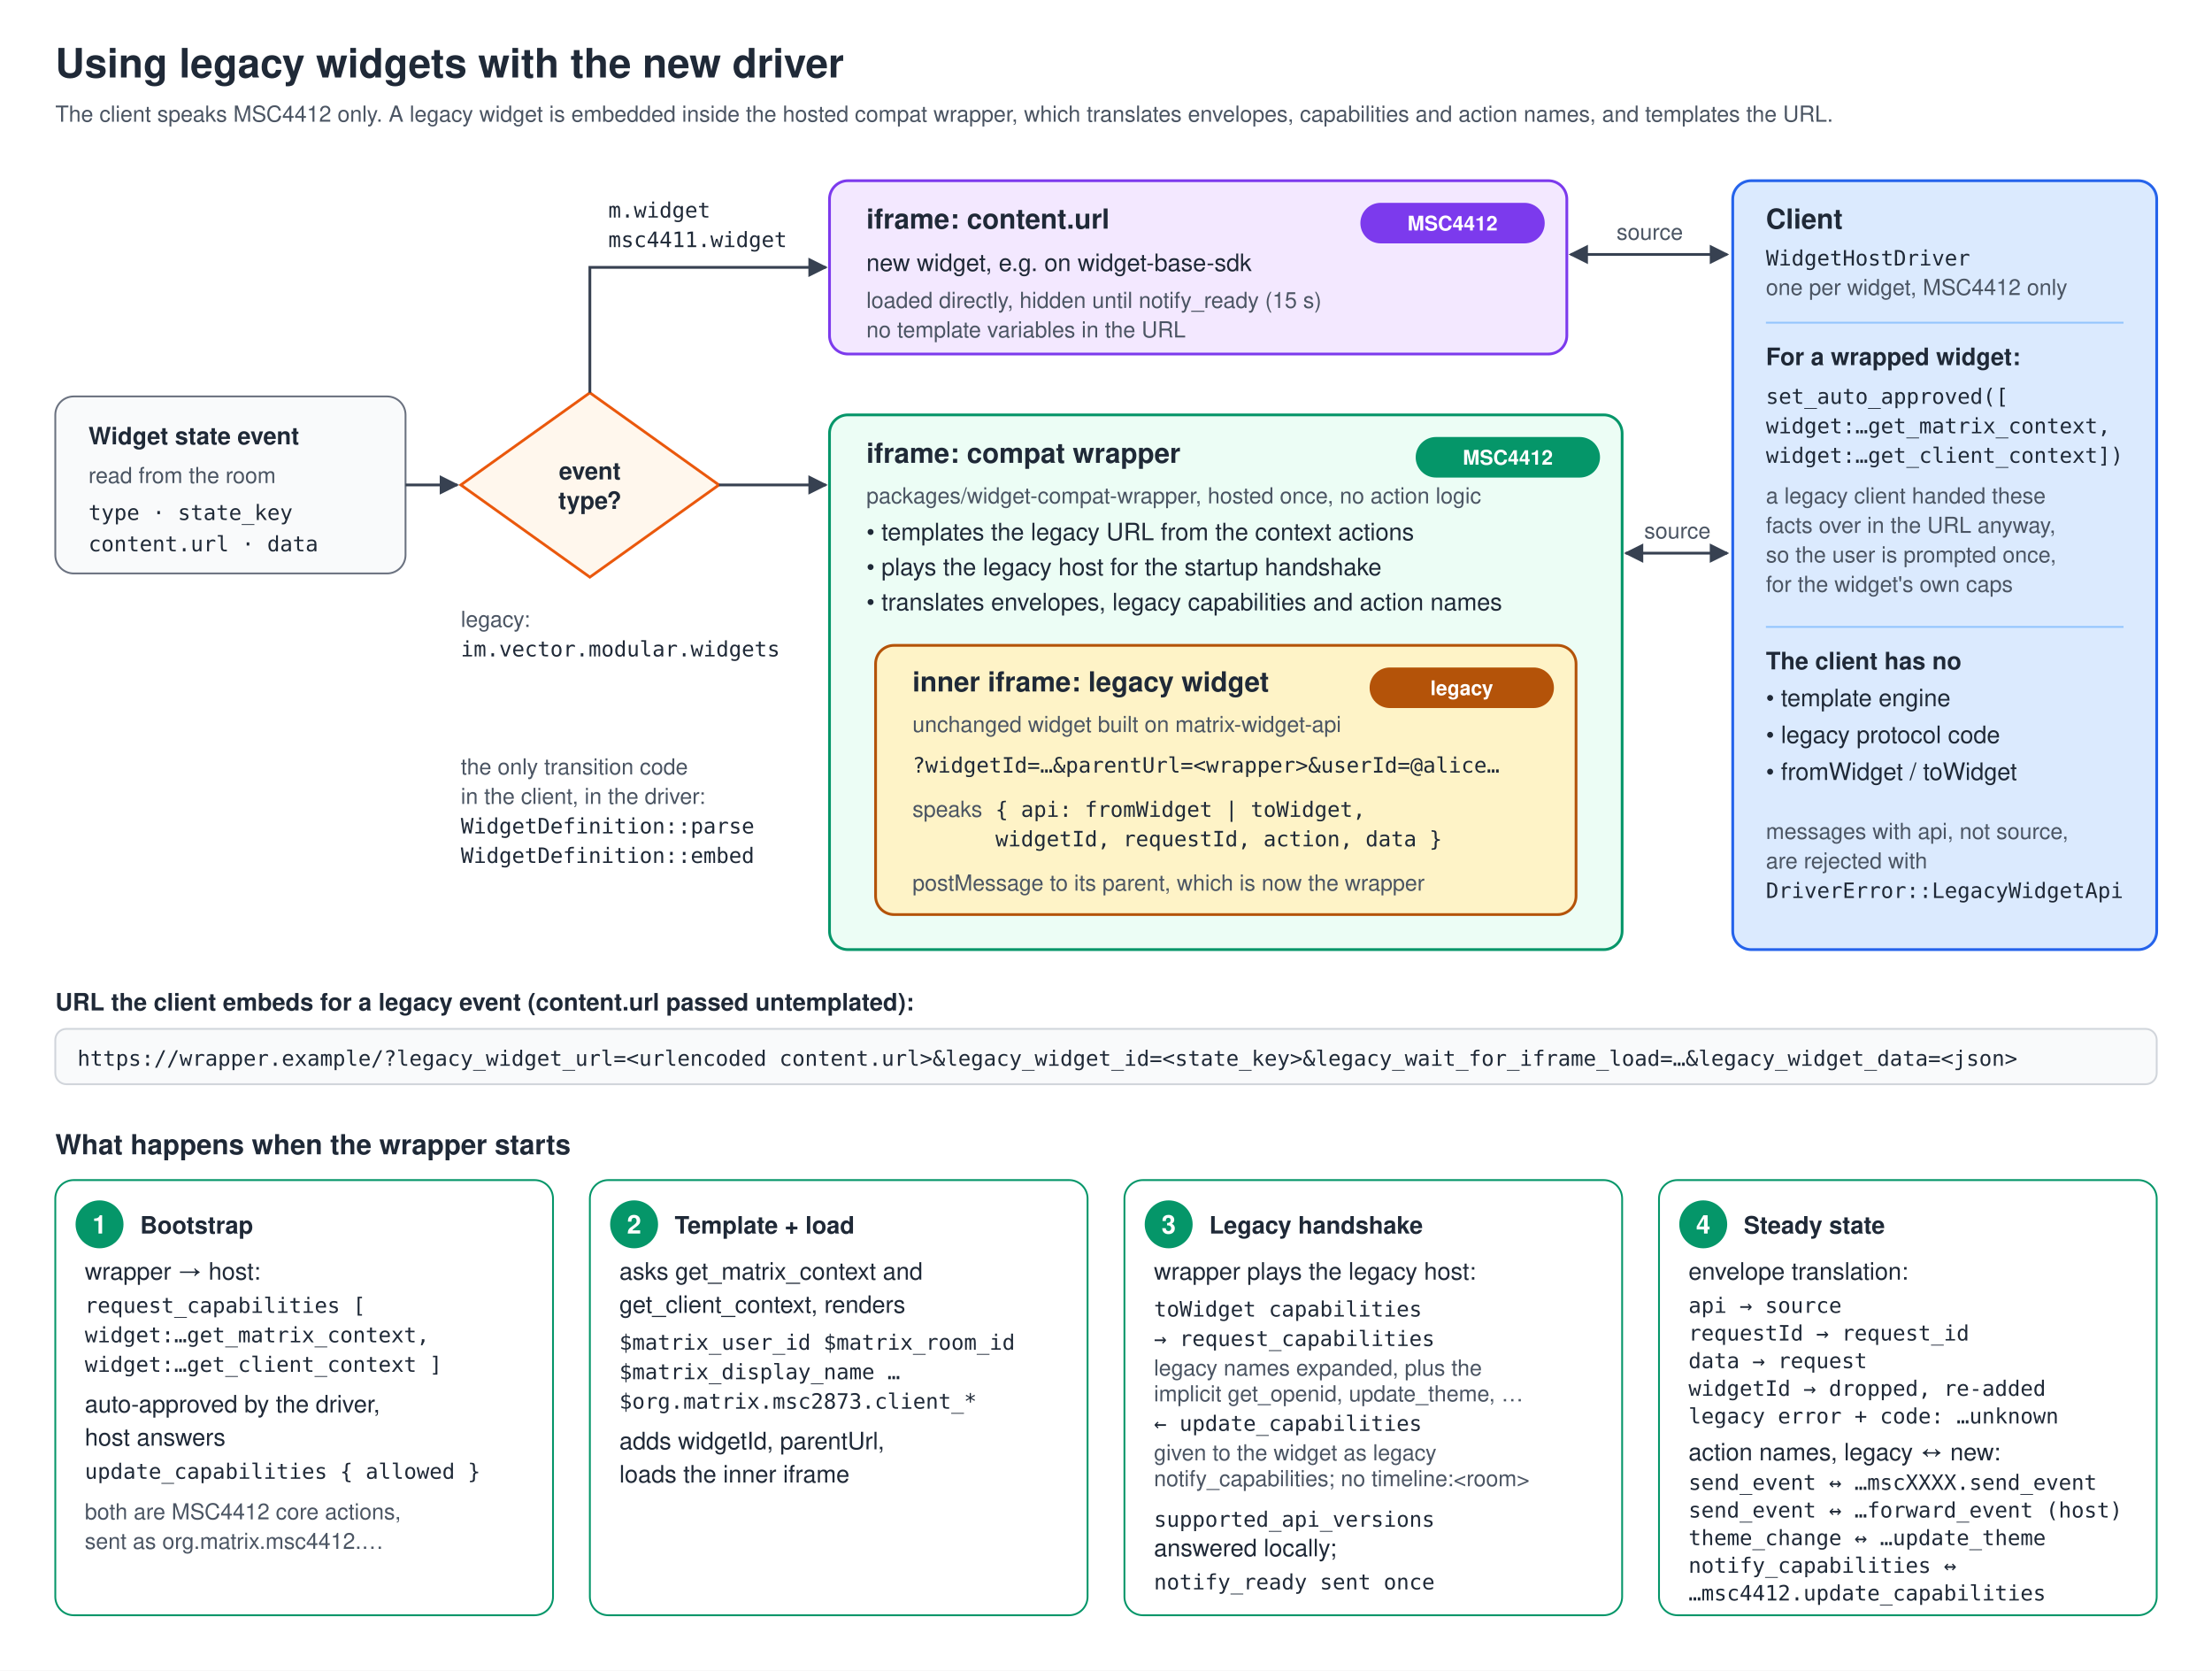
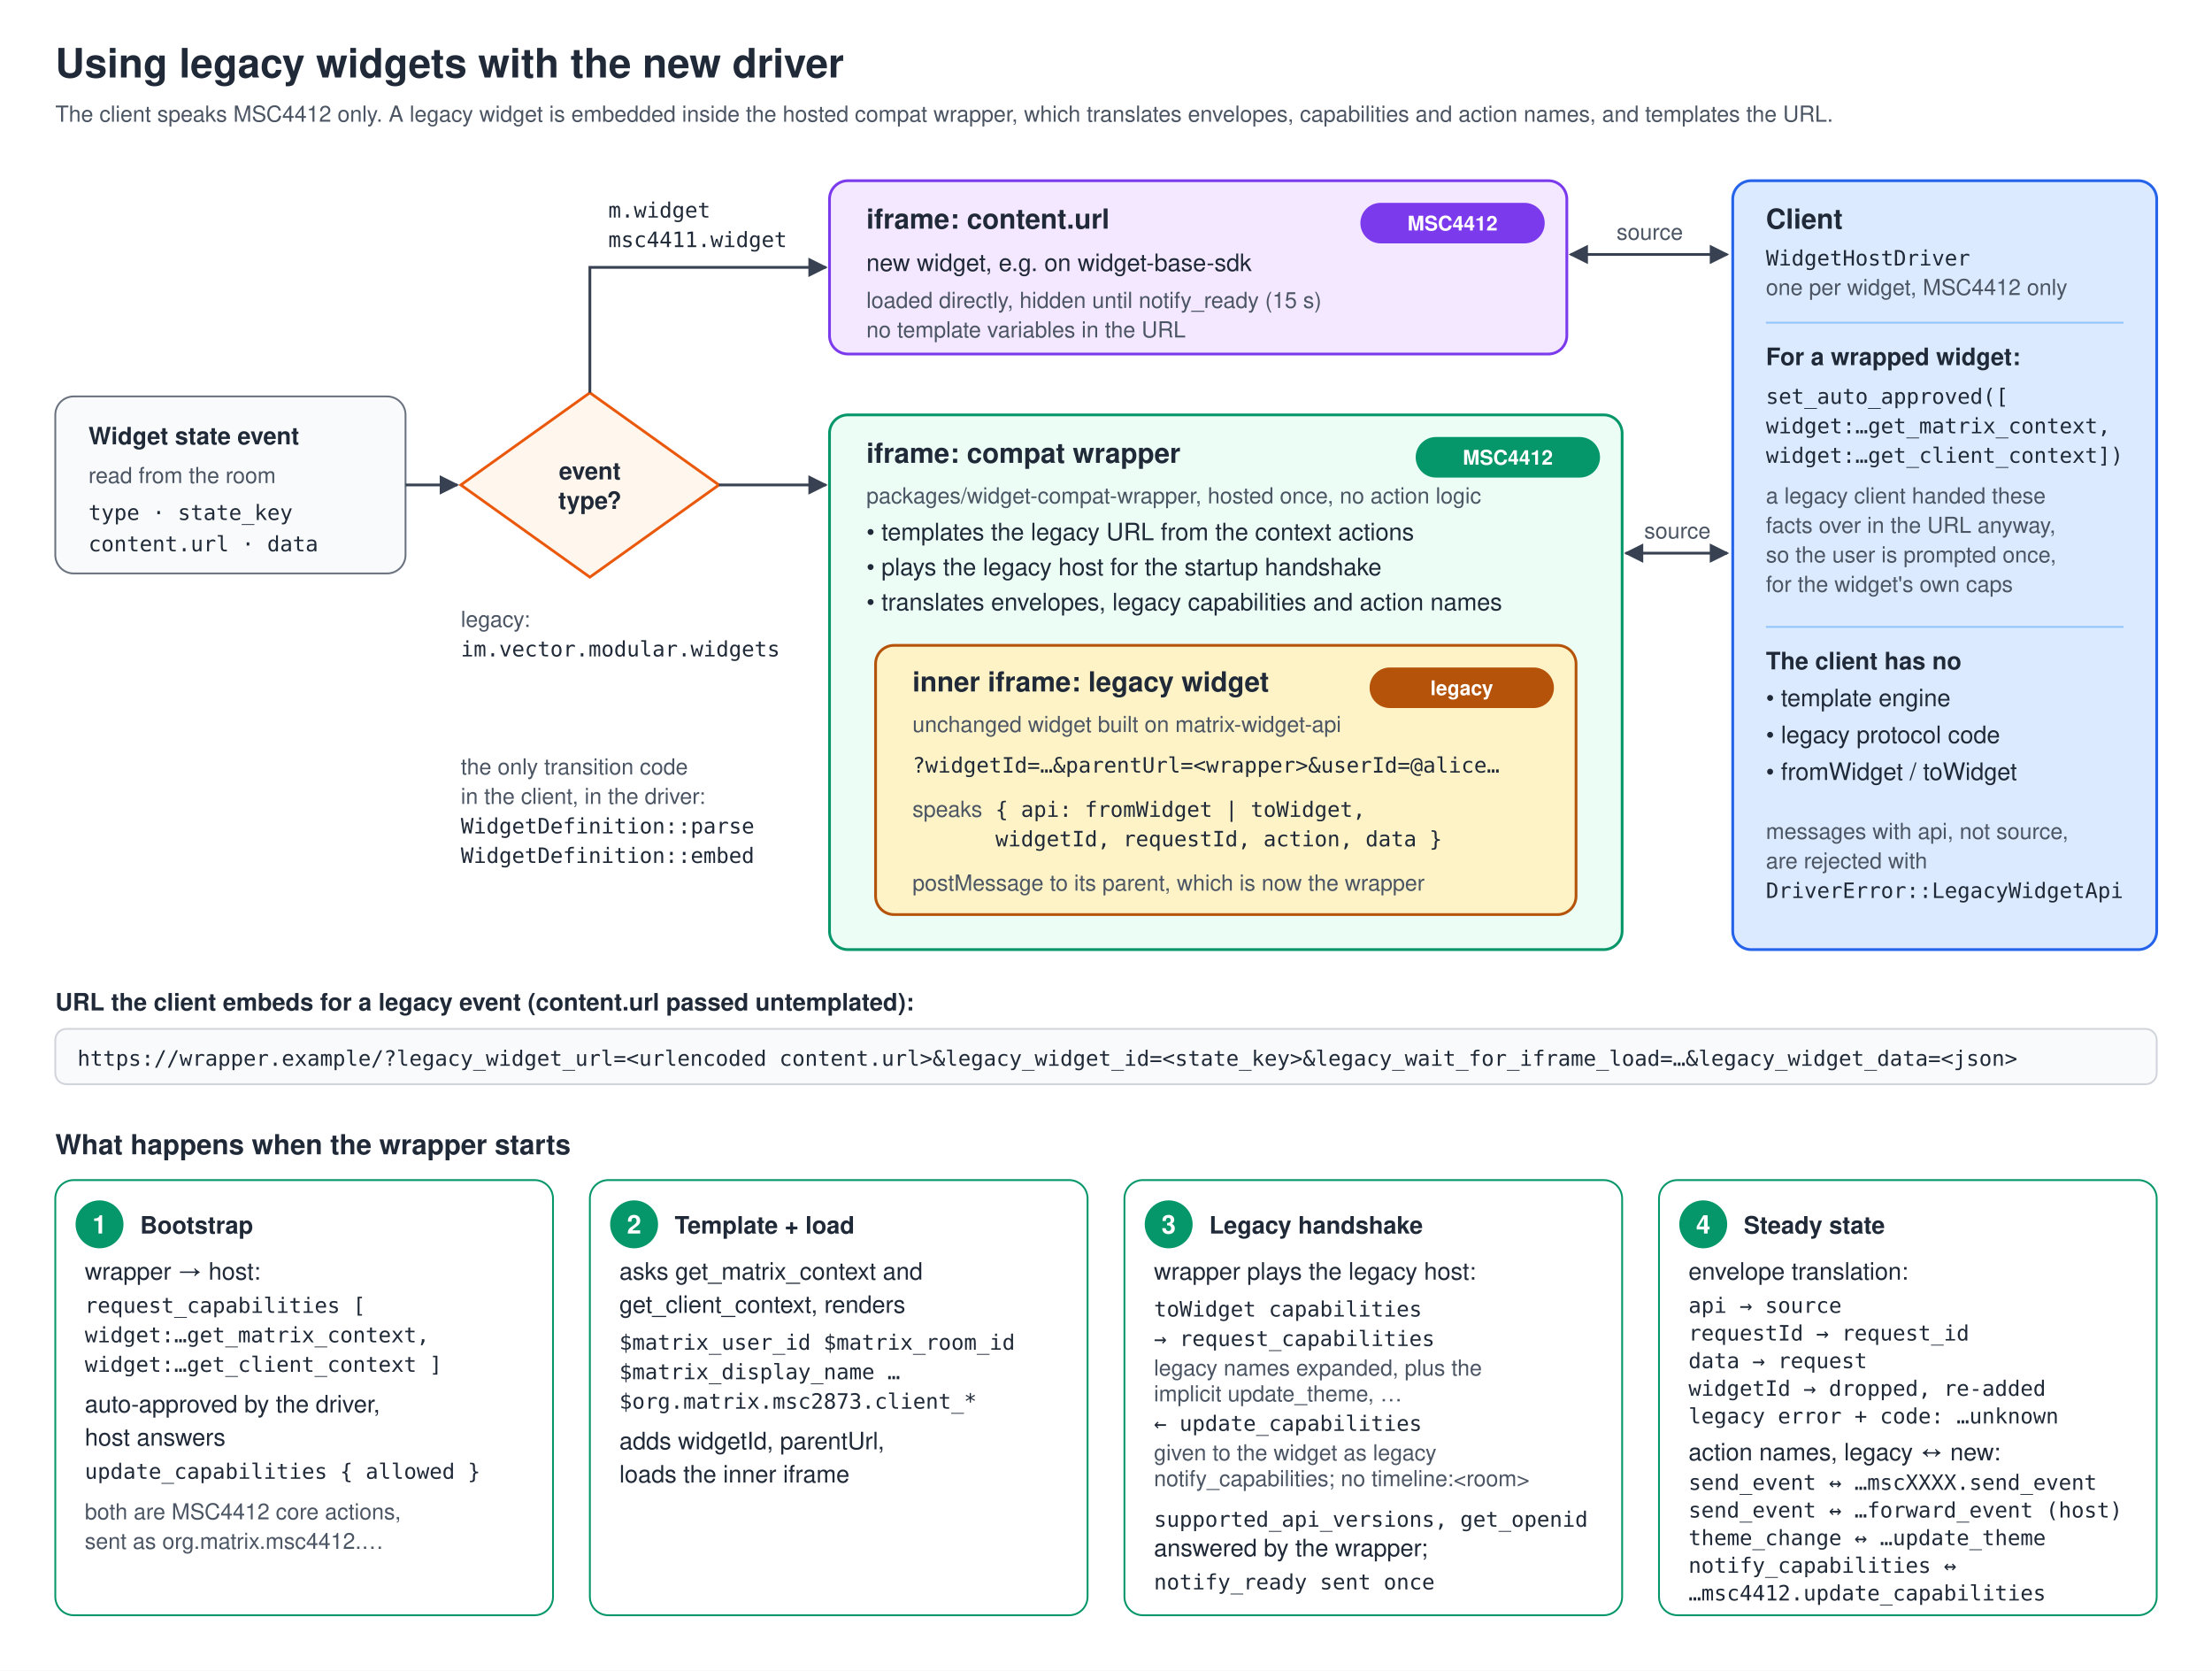
<svg xmlns="http://www.w3.org/2000/svg" viewBox="0 0 1200 906" width="1200" height="906" font-family="-apple-system, 'Segoe UI', Helvetica, Arial, sans-serif">
  <style>
    text { fill: #1f2937; white-space: pre; }
    .h1 { font-size: 22px; font-weight: 700; }
    .h2 { font-size: 15px; font-weight: 700; }
    .b { font-size: 13px; }
    .bb { font-size: 13px; font-weight: 700; }
    .s { font-size: 12px; fill: #4b5563; }
    .m { font-family: ui-monospace, SFMono-Regular, Menlo, monospace; font-size: 11.5px; }
    .badge { font-size: 11px; font-weight: 700; fill: #ffffff; }
    .num { font-size: 14px; font-weight: 700; fill: #ffffff; }
  </style>
  <defs>
    <marker id="arr" viewBox="0 0 10 10" refX="9" refY="5" markerWidth="7" markerHeight="7" orient="auto-start-reverse">
      <path d="M0,0 L10,5 L0,10 z" fill="#374151" />
    </marker>
  </defs>
  <rect width="1200" height="906" fill="#ffffff" />
  <text x="30" y="42" class="h1">Using legacy widgets with the new driver</text>
  <text x="30" y="66" class="s">The client speaks MSC4412 only. A legacy widget is embedded inside the hosted compat wrapper, which translates envelopes, capabilities and action names, and templates the URL.</text>
  <rect x="30" y="215" width="190" height="96" rx="10" fill="#f9fafb" stroke="#6b7280" />
  <text x="48" y="241" class="bb">Widget state event</text>
  <text x="48" y="262" class="s">read from the room</text>
  <text x="48" y="282" class="m">type · state_key</text>
  <text x="48" y="299" class="m">content.url · data</text>
  <polygon points="320,213 390,263 320,313 250,263" fill="#fff7ed" stroke="#ea580c" stroke-width="1.5" />
  <text x="320" y="260" class="bb" text-anchor="middle">event</text>
  <text x="320" y="276" class="bb" text-anchor="middle">type?</text>
  <line x1="220" y1="263" x2="248" y2="263" stroke="#374151" stroke-width="1.5" marker-end="url(#arr)" />
  <text x="250" y="420" class="s">the only transition code</text>
  <text x="250" y="436" class="s">in the client, in the driver:</text>
  <text x="250" y="452" class="m">WidgetDefinition::parse</text>
  <text x="250" y="468" class="m">WidgetDefinition::embed</text>
  <polyline points="320,213 320,145 448,145" fill="none" stroke="#374151" stroke-width="1.5" marker-end="url(#arr)" />
  <text x="330" y="118" class="m">m.widget</text>
  <text x="330" y="134" class="m">msc4411.widget</text>
  <rect x="450" y="98" width="400" height="94" rx="10" fill="#f3e8ff" stroke="#7c3aed" stroke-width="1.5" />
  <text x="470" y="124" class="h2">iframe: content.url</text>
  <rect x="738" y="110" width="100" height="22" rx="11" fill="#7c3aed" />
  <text x="788" y="125" class="badge" text-anchor="middle">MSC4412</text>
  <text x="470" y="147" class="b">new widget, e.g. on widget-base-sdk</text>
  <text x="470" y="167" class="s">loaded directly, hidden until notify_ready (15 s)</text>
  <text x="470" y="183" class="s">no template variables in the URL</text>
  <polyline points="390,263 448,263" fill="none" stroke="#374151" stroke-width="1.5" marker-end="url(#arr)" />
  <text x="250" y="340" class="s">legacy:</text>
  <text x="250" y="356" class="m">im.vector.modular.widgets</text>
  <rect x="450" y="225" width="430" height="290" rx="10" fill="#ecfdf5" stroke="#059669" stroke-width="1.5" />
  <text x="470" y="251" class="h2">iframe: compat wrapper</text>
  <rect x="768" y="237" width="100" height="22" rx="11" fill="#059669" />
  <text x="818" y="252" class="badge" text-anchor="middle">MSC4412</text>
  <text x="470" y="273" class="s">packages/widget-compat-wrapper, hosted once, no action logic</text>
  <text x="470" y="293" class="b">• templates the legacy URL from the context actions</text>
  <text x="470" y="312" class="b">• plays the legacy host for the startup handshake</text>
  <text x="470" y="331" class="b">• translates envelopes, legacy capabilities and action names</text>
  <rect x="475" y="350" width="380" height="146" rx="10" fill="#fef3c7" stroke="#b45309" stroke-width="1.5" />
  <text x="495" y="375" class="h2">inner iframe: legacy widget</text>
  <rect x="743" y="362" width="100" height="22" rx="11" fill="#b45309" />
  <text x="793" y="377" class="badge" text-anchor="middle">legacy</text>
  <text x="495" y="397" class="s">unchanged widget built on matrix-widget-api</text>
  <text x="495" y="419" class="m">?widgetId=…&amp;parentUrl=&lt;wrapper&gt;&amp;userId=@alice…</text>
  <text x="495" y="443" class="s">speaks</text>
  <text x="540" y="443" class="m">{ api: fromWidget | toWidget,</text>
  <text x="540" y="459" class="m">  widgetId, requestId, action, data }</text>
  <text x="495" y="483" class="s">postMessage to its parent, which is now the wrapper</text>
  <rect x="940" y="98" width="230" height="417" rx="10" fill="#dbeafe" stroke="#2563eb" stroke-width="1.5" />
  <text x="958" y="124" class="h2">Client</text>
  <text x="958" y="144" class="m">WidgetHostDriver</text>
  <text x="958" y="160" class="s">one per widget, MSC4412 only</text>
  <line x1="958" y1="175" x2="1152" y2="175" stroke="#93c5fd" />
  <text x="958" y="198" class="bb">For a wrapped widget:</text>
  <text x="958" y="219" class="m">set_auto_approved([</text>
  <text x="958" y="235" class="m">widget:…get_matrix_context,</text>
  <text x="958" y="251" class="m">widget:…get_client_context])</text>
  <text x="958" y="273" class="s">a legacy client handed these</text>
  <text x="958" y="289" class="s">facts over in the URL anyway,</text>
  <text x="958" y="305" class="s">so the user is prompted once,</text>
  <text x="958" y="321" class="s">for the widget's own caps</text>
  <line x1="958" y1="340" x2="1152" y2="340" stroke="#93c5fd" />
  <text x="958" y="363" class="bb">The client has no</text>
  <text x="958" y="383" class="b">• template engine</text>
  <text x="958" y="403" class="b">• legacy protocol code</text>
  <text x="958" y="423" class="b">• fromWidget / toWidget</text>
  <text x="958" y="455" class="s">messages with api, not source,</text>
  <text x="958" y="471" class="s">are rejected with</text>
  <text x="958" y="487" class="m">DriverError::LegacyWidgetApi</text>
  <line x1="852" y1="138" x2="937" y2="138" stroke="#374151" stroke-width="1.5" marker-end="url(#arr)" marker-start="url(#arr)" />
  <text x="895" y="130" class="s" text-anchor="middle">source</text>
  <line x1="882" y1="300" x2="937" y2="300" stroke="#374151" stroke-width="1.5" marker-end="url(#arr)" marker-start="url(#arr)" />
  <text x="910" y="292" class="s" text-anchor="middle">source</text>
  <text x="30" y="548" class="bb">URL the client embeds for a legacy event (content.url passed untemplated):</text>
  <rect x="30" y="558" width="1140" height="30" rx="6" fill="#f9fafb" stroke="#d1d5db" />
  <text x="42" y="578" class="m">https://wrapper.example/?legacy_widget_url=&lt;urlencoded content.url&gt;&amp;legacy_widget_id=&lt;state_key&gt;&amp;legacy_wait_for_iframe_load=…&amp;legacy_widget_data=&lt;json&gt;</text>
  <text x="30" y="626" class="h2">What happens when the wrapper starts</text>
  <rect x="30" y="640" width="270" height="236" rx="10" fill="#ffffff" stroke="#059669" />
  <circle cx="54" cy="664" r="13" fill="#059669" />
  <text x="54" y="669" class="num" text-anchor="middle">1</text>
  <text x="76" y="669" class="bb">Bootstrap</text>
  <text x="46" y="694" class="b">wrapper → host:</text>
  <text x="46" y="712" class="m">request_capabilities [</text>
  <text x="46" y="728" class="m">  widget:…get_matrix_context,</text>
  <text x="46" y="744" class="m">  widget:…get_client_context ]</text>
  <text x="46" y="766" class="b">auto-approved by the driver,</text>
  <text x="46" y="784" class="b">host answers</text>
  <text x="46" y="802" class="m">update_capabilities { allowed }</text>
  <text x="46" y="824" class="s">both are MSC4412 core actions,</text>
  <text x="46" y="840" class="s">sent as org.matrix.msc4412.…</text>
  <rect x="320" y="640" width="270" height="236" rx="10" fill="#ffffff" stroke="#059669" />
  <circle cx="344" cy="664" r="13" fill="#059669" />
  <text x="344" y="669" class="num" text-anchor="middle">2</text>
  <text x="366" y="669" class="bb">Template + load</text>
  <text x="336" y="694" class="b">asks get_matrix_context and</text>
  <text x="336" y="712" class="b">get_client_context, renders</text>
  <text x="336" y="732" class="m">$matrix_user_id  $matrix_room_id</text>
  <text x="336" y="748" class="m">$matrix_display_name  …</text>
  <text x="336" y="764" class="m">$org.matrix.msc2873.client_*</text>
  <text x="336" y="786" class="b">adds widgetId, parentUrl,</text>
  <text x="336" y="804" class="b">loads the inner iframe</text>
  <rect x="610" y="640" width="270" height="236" rx="10" fill="#ffffff" stroke="#059669" />
  <circle cx="634" cy="664" r="13" fill="#059669" />
  <text x="634" y="669" class="num" text-anchor="middle">3</text>
  <text x="656" y="669" class="bb">Legacy handshake</text>
  <text x="626" y="694" class="b">wrapper plays the legacy host:</text>
  <text x="626" y="714" class="m">toWidget capabilities</text>
  <text x="626" y="730" class="m">  → request_capabilities</text>
  <text x="626" y="746" class="s">      legacy names expanded, plus the</text>
-   <text x="626" y="760" class="s">      implicit get_openid, update_theme, …</text>
+   <text x="626" y="760" class="s">      implicit update_theme, …</text>
  <text x="626" y="776" class="m">  ← update_capabilities</text>
  <text x="626" y="792" class="s">      given to the widget as legacy</text>
  <text x="626" y="806" class="s">      notify_capabilities; no timeline:&lt;room&gt;</text>
-   <text x="626" y="828" class="m">supported_api_versions</text>
-   <text x="626" y="844" class="b">answered locally;</text>
+   <text x="626" y="828" class="m">supported_api_versions, get_openid</text>
+   <text x="626" y="844" class="b">answered by the wrapper;</text>
  <text x="626" y="862" class="m">notify_ready <tspan>sent once</tspan>
  </text>
  <rect x="900" y="640" width="270" height="236" rx="10" fill="#ffffff" stroke="#059669" />
  <circle cx="924" cy="664" r="13" fill="#059669" />
  <text x="924" y="669" class="num" text-anchor="middle">4</text>
  <text x="946" y="669" class="bb">Steady state</text>
  <text x="916" y="694" class="b">envelope translation:</text>
  <text x="916" y="712" class="m">api       → source</text>
  <text x="916" y="727" class="m">requestId → request_id</text>
  <text x="916" y="742" class="m">data      → request</text>
  <text x="916" y="757" class="m">widgetId  → dropped, re-added</text>
  <text x="916" y="772" class="m">legacy error + code: …unknown</text>
  <text x="916" y="792" class="b">action names, legacy ↔ new:</text>
  <text x="916" y="808" class="m">send_event ↔ …mscXXXX.send_event</text>
  <text x="916" y="823" class="m">send_event ↔ …forward_event (host)</text>
  <text x="916" y="838" class="m">theme_change ↔ …update_theme</text>
  <text x="916" y="853" class="m">notify_capabilities ↔</text>
  <text x="916" y="868" class="m">  …msc4412.update_capabilities</text>
</svg>
